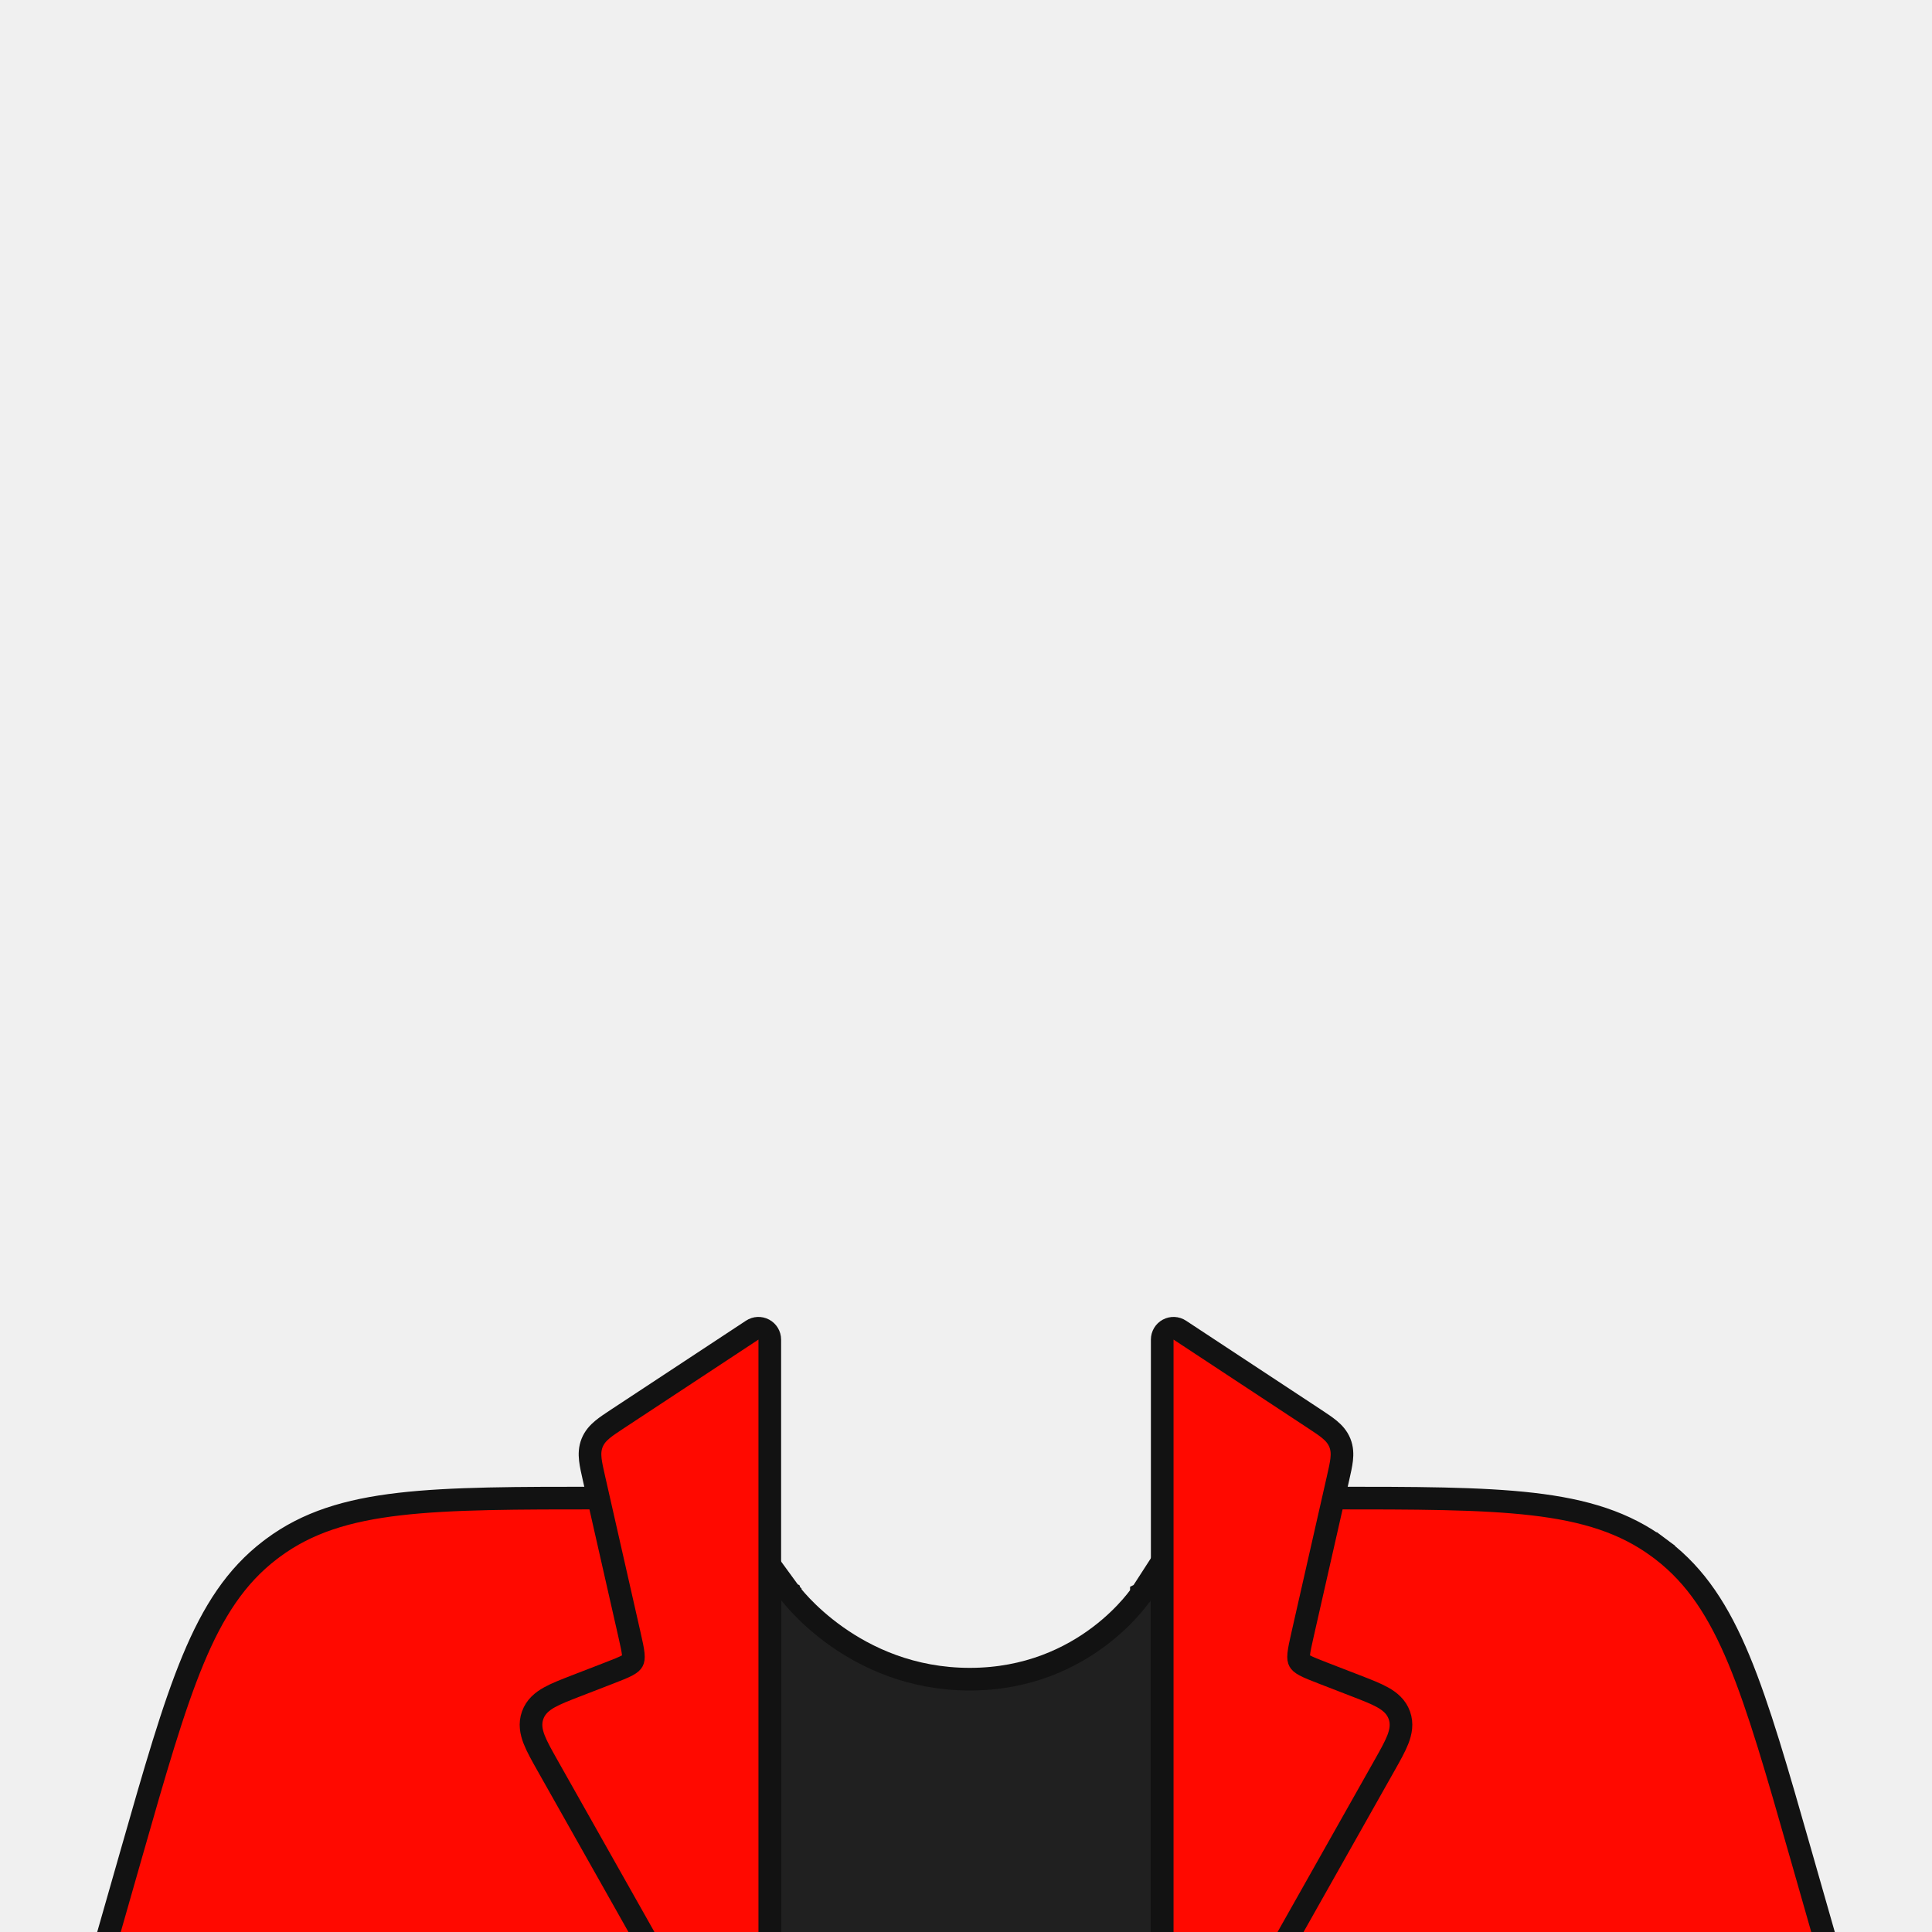
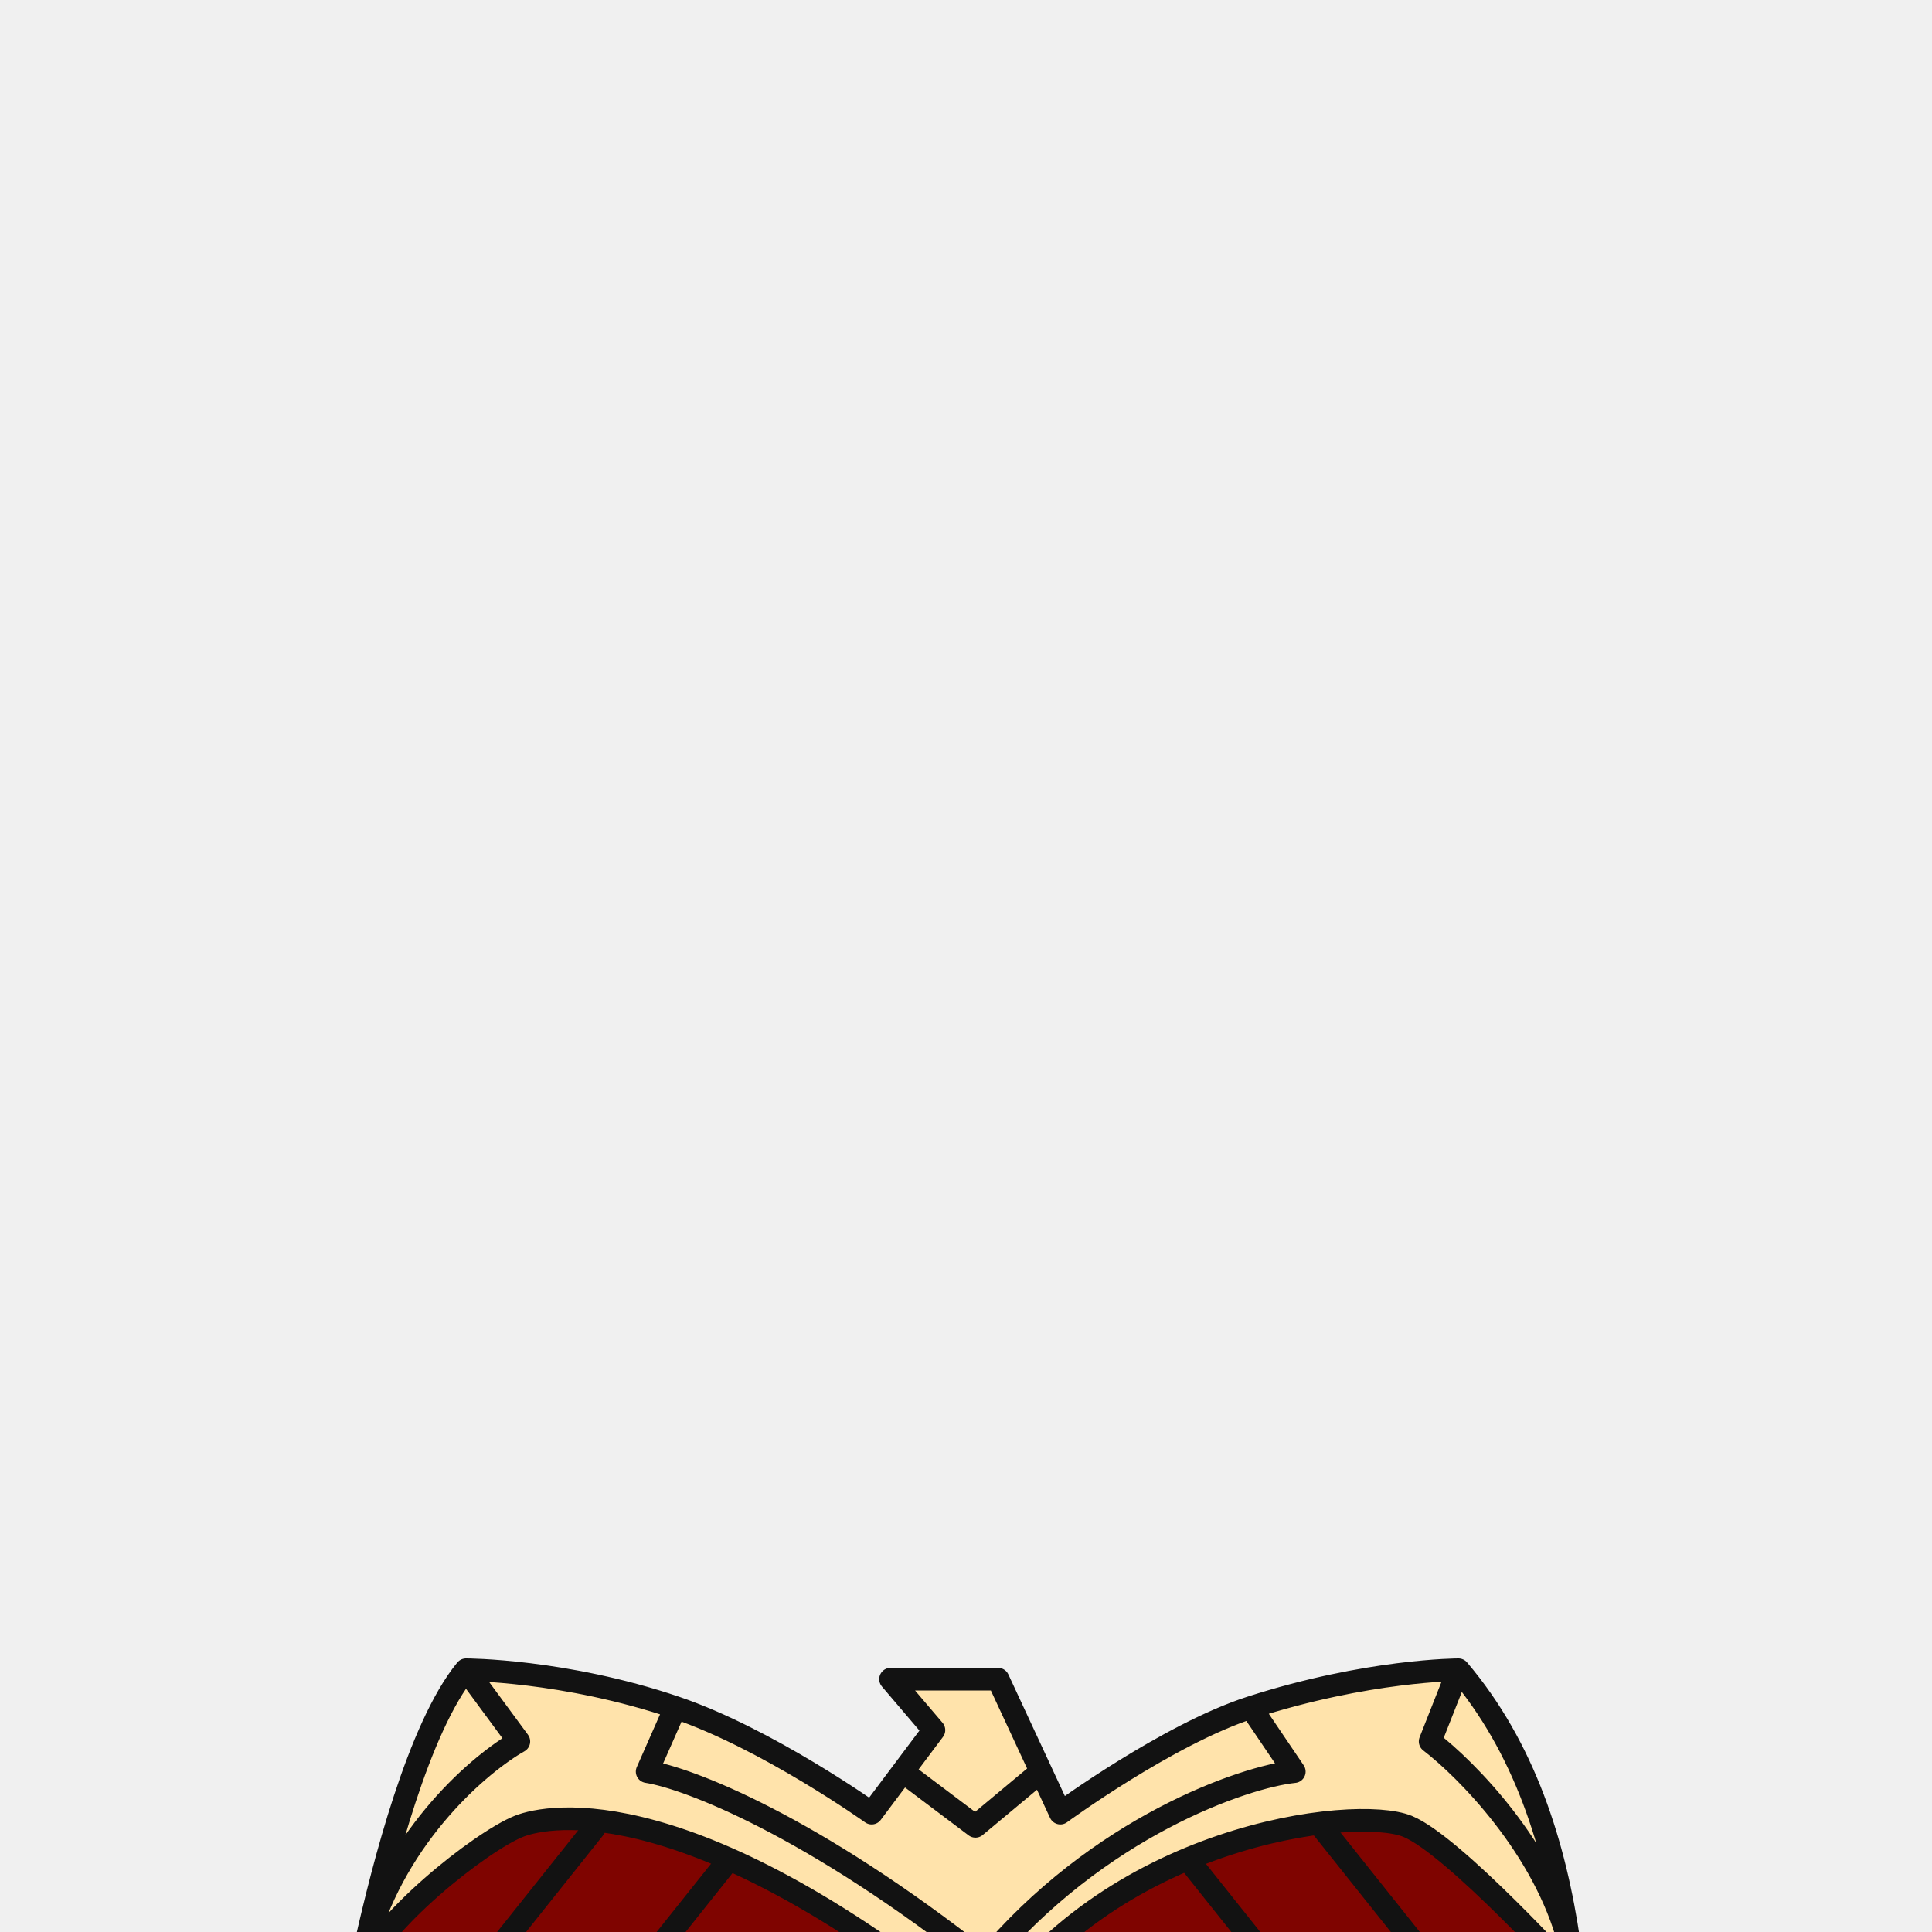
<svg xmlns="http://www.w3.org/2000/svg" width="512" height="512" viewBox="0 0 512 512" fill="none">
-   <g clip-path="url(#clip0_3720_1392)">
-     <path d="M163 399.997V399.995V397H160H159.8C137.005 397 119.639 397 105.86 398.598C91.963 400.209 81.398 403.474 72.323 410.215C72.059 410.411 71.796 410.609 71.535 410.809C62.561 417.683 56.519 426.945 51.152 439.864C45.83 452.674 41.059 469.372 34.797 491.29L34.742 491.482L29.115 511.176L28.023 515H32H480H483.977L482.885 511.176L477.258 491.482L477.203 491.291C470.941 469.372 466.17 452.674 460.848 439.864C455.481 426.945 449.44 417.683 440.465 410.81C440.204 410.609 439.941 410.411 439.677 410.215L437.888 412.623L439.677 410.215C430.602 403.474 420.037 400.209 406.14 398.598C392.361 397 374.996 397 352.2 397H352H349V399.995V399.997V399.997V400L349 400.02C349 400.044 348.999 400.085 348.998 400.142C348.995 400.256 348.99 400.435 348.98 400.675C348.958 401.156 348.915 401.878 348.826 402.809C348.649 404.672 348.291 407.361 347.572 410.599C346.131 417.084 343.25 425.717 337.504 434.336C326.128 451.399 303.126 469 256 469C208.874 469 185.872 451.399 174.496 434.336C168.75 425.717 165.87 417.084 164.429 410.599C163.709 407.361 163.351 404.672 163.174 402.809C163.085 401.878 163.042 401.156 163.021 400.675C163.01 400.435 163.005 400.256 163.002 400.142C163.001 400.085 163 400.044 163 400.02L163 400V399.997V399.997Z" fill="#FF0900" stroke="#121212" stroke-width="6" />
-     <path d="M207 515H204V512V424V414.794L209.421 422.228L209.422 422.229L209.423 422.231L209.424 422.232L209.424 422.233L209.45 422.267C209.475 422.301 209.518 422.357 209.577 422.433C209.694 422.585 209.878 422.818 210.129 423.121C210.629 423.727 211.392 424.61 212.412 425.678C214.454 427.817 217.515 430.685 221.551 433.555C229.62 439.293 241.525 445 257 445C272.461 445 283.842 439.304 291.378 433.607C295.153 430.753 297.958 427.903 299.809 425.779C300.733 424.718 301.417 423.842 301.862 423.243C302.084 422.943 302.247 422.713 302.35 422.564C302.401 422.49 302.438 422.435 302.46 422.403L302.48 422.372L302.481 422.371L302.481 422.37L302.482 422.369L302.483 422.367L308 413.825V424V512V515H305H207Z" fill="#202020" stroke="#121212" stroke-width="6" />
-     <path d="M204 355C204 353.897 203.394 352.882 202.423 352.359C201.451 351.836 200.271 351.888 199.35 352.495L163.789 375.923L163.662 376.007C162.092 377.041 160.714 377.948 159.658 378.826C158.515 379.776 157.524 380.868 156.921 382.365C156.319 383.862 156.278 385.336 156.444 386.812C156.598 388.177 156.963 389.786 157.379 391.619L157.413 391.768L166.782 433.058C167.346 435.544 167.701 437.136 167.821 438.356C167.932 439.491 167.792 439.92 167.65 440.185C167.509 440.45 167.232 440.805 166.228 441.347C165.15 441.929 163.631 442.523 161.254 443.443L152.851 446.696L152.651 446.773C149.814 447.871 147.392 448.808 145.587 449.817C143.665 450.891 141.97 452.296 141.16 454.557C140.35 456.819 140.768 458.98 141.571 461.03C142.325 462.956 143.601 465.217 145.096 467.867L145.201 468.054L182.387 533.974C182.919 534.917 183.917 535.5 185 535.5H201C202.657 535.5 204 534.157 204 532.5V355Z" fill="#FF0900" stroke="#121212" stroke-width="6" stroke-linejoin="round" />
-     <path d="M308 355C308 353.897 308.606 352.882 309.577 352.359C310.549 351.836 311.729 351.888 312.65 352.495L348.211 375.923L348.338 376.007C349.908 377.041 351.286 377.948 352.342 378.826C353.485 379.776 354.476 380.868 355.079 382.365C355.681 383.862 355.722 385.336 355.556 386.812C355.402 388.177 355.037 389.786 354.621 391.619L354.587 391.768L345.218 433.058C344.654 435.544 344.299 437.136 344.179 438.356C344.068 439.491 344.208 439.92 344.35 440.185C344.491 440.45 344.768 440.805 345.772 441.347C346.85 441.929 348.369 442.523 350.746 443.443L359.149 446.696L359.349 446.773C362.186 447.871 364.608 448.808 366.413 449.817C368.335 450.891 370.03 452.296 370.84 454.557C371.65 456.819 371.232 458.98 370.429 461.03C369.675 462.956 368.399 465.217 366.904 467.867L366.799 468.054L329.613 533.974C329.081 534.917 328.083 535.5 327 535.5H311C309.343 535.5 308 534.157 308 532.5V355Z" fill="#FF0900" stroke="#121212" stroke-width="6" stroke-linejoin="round" />
+   <g clip-path="url(#clip0_3720_1467)">
+     <path d="M256.352 551.809C254.633 545.016 251.944 536.03 247.951 526.569C239.675 506.957 225.484 484.569 202.003 476.236C181.438 468.939 155.406 469.167 134.4 478.172C113.234 487.245 97 505.359 97 533.564C97 549.017 108.13 559.254 123.157 565.933C138.231 572.633 158.119 576.211 177.72 578.053C197.377 579.901 217.003 580.024 231.694 579.689C239.044 579.521 245.172 579.238 249.465 578.997C251.612 578.876 253.301 578.766 254.456 578.685C255.034 578.645 255.478 578.613 255.779 578.59C255.859 578.584 255.929 578.578 255.988 578.574C256.051 578.579 256.125 578.585 256.21 578.592C256.519 578.618 256.974 578.655 257.566 578.701C258.75 578.792 260.482 578.919 262.684 579.059C267.087 579.341 273.371 579.679 280.909 579.908C295.975 580.366 316.101 580.39 336.259 578.641C356.36 576.897 376.751 573.371 392.204 566.598C407.615 559.844 419 549.412 419 533.564C419 505.091 400.647 484.91 377.7 474.863C354.844 464.856 326.808 464.597 306.486 476.474C286.4 488.212 273.078 510.313 264.818 529.04C261.022 537.647 258.247 545.651 256.352 551.809Z" fill="#7F0400" stroke="#121212" stroke-width="6" stroke-linejoin="round" />
+     <path d="M247.5 458.5L236 445H264.5L275.887 469.5L281 480.5C281 480.5 309.529 459.587 331.5 452.5C362.5 442.5 386.5 442.5 386.5 442.5C403.996 463.136 412.073 488.843 415.86 515C416.294 517.996 416.671 520.999 417 524C417 524 385.254 489 373 484C359 478.288 293 486.221 261 536.5C184 473.5 145.392 480.843 137.5 484C127.5 488 99.883 509.661 95 524C95.499 521.653 96.157 518.583 96.963 515C101.539 494.669 110.918 457.803 123.5 442.5C123.5 442.5 149.5 442.5 179 452.5C203.337 460.75 231 480.5 231 480.5L239.25 469.5L247.5 458.5Z" fill="#FFE3AB" />
+     <path d="M123.5 442.5C123.5 442.5 149.5 442.5 179 452.5M123.5 442.5L137.5 461.5C127.476 467.167 105.334 485.8 96.963 515M123.5 442.5C110.918 457.803 101.539 494.669 96.963 515M386.5 442.5C386.5 442.5 362.5 442.5 331.5 452.5M386.5 442.5L379 461.5C388.573 468.833 409.348 489.8 415.86 515M386.5 442.5C403.996 463.136 412.073 488.843 415.86 515M331.5 452.5C309.529 459.587 281 480.5 281 480.5L275.887 469.5M331.5 452.5L343 469.5C330 470.833 291 484 261 520C215 483.6 182.167 471.167 171.5 469.5L179 452.5M179 452.5C203.337 460.75 231 480.5 231 480.5L239.25 469.5M96.963 515C96.157 518.583 95.499 521.653 95 524C99.883 509.661 127.5 488 137.5 484C145.392 480.843 184 473.5 261 536.5C293 486.221 359 478.288 373 484C385.254 489 417 524 417 524C416.671 520.999 416.294 517.996 415.86 515M239.25 469.5L247.5 458.5L236 445H264.5L275.887 469.5M239.25 469.5L258.5 484L275.887 469.5" stroke="#121212" stroke-width="6" stroke-linecap="round" stroke-linejoin="round" />
+     <path d="M350.5 484.5L380 521.5" stroke="#121212" stroke-width="6" stroke-linecap="round" stroke-linejoin="round" />
+     <path d="M157.5 484.5L128 521.5" stroke="#121212" stroke-width="6" stroke-linecap="round" stroke-linejoin="round" />
+     <path d="M315 493L344.5 530" stroke="#121212" stroke-width="6" stroke-linecap="round" stroke-linejoin="round" />
+     <path d="M193 493L163.5 530" stroke="#121212" stroke-width="6" stroke-linecap="round" stroke-linejoin="round" />
  </g>
  <defs>
-     <clipPath id="clip0_3720_1392">
+     <clipPath id="clip0_3720_1467">
      <rect width="512" height="512" fill="white" />
    </clipPath>
  </defs>
</svg>
